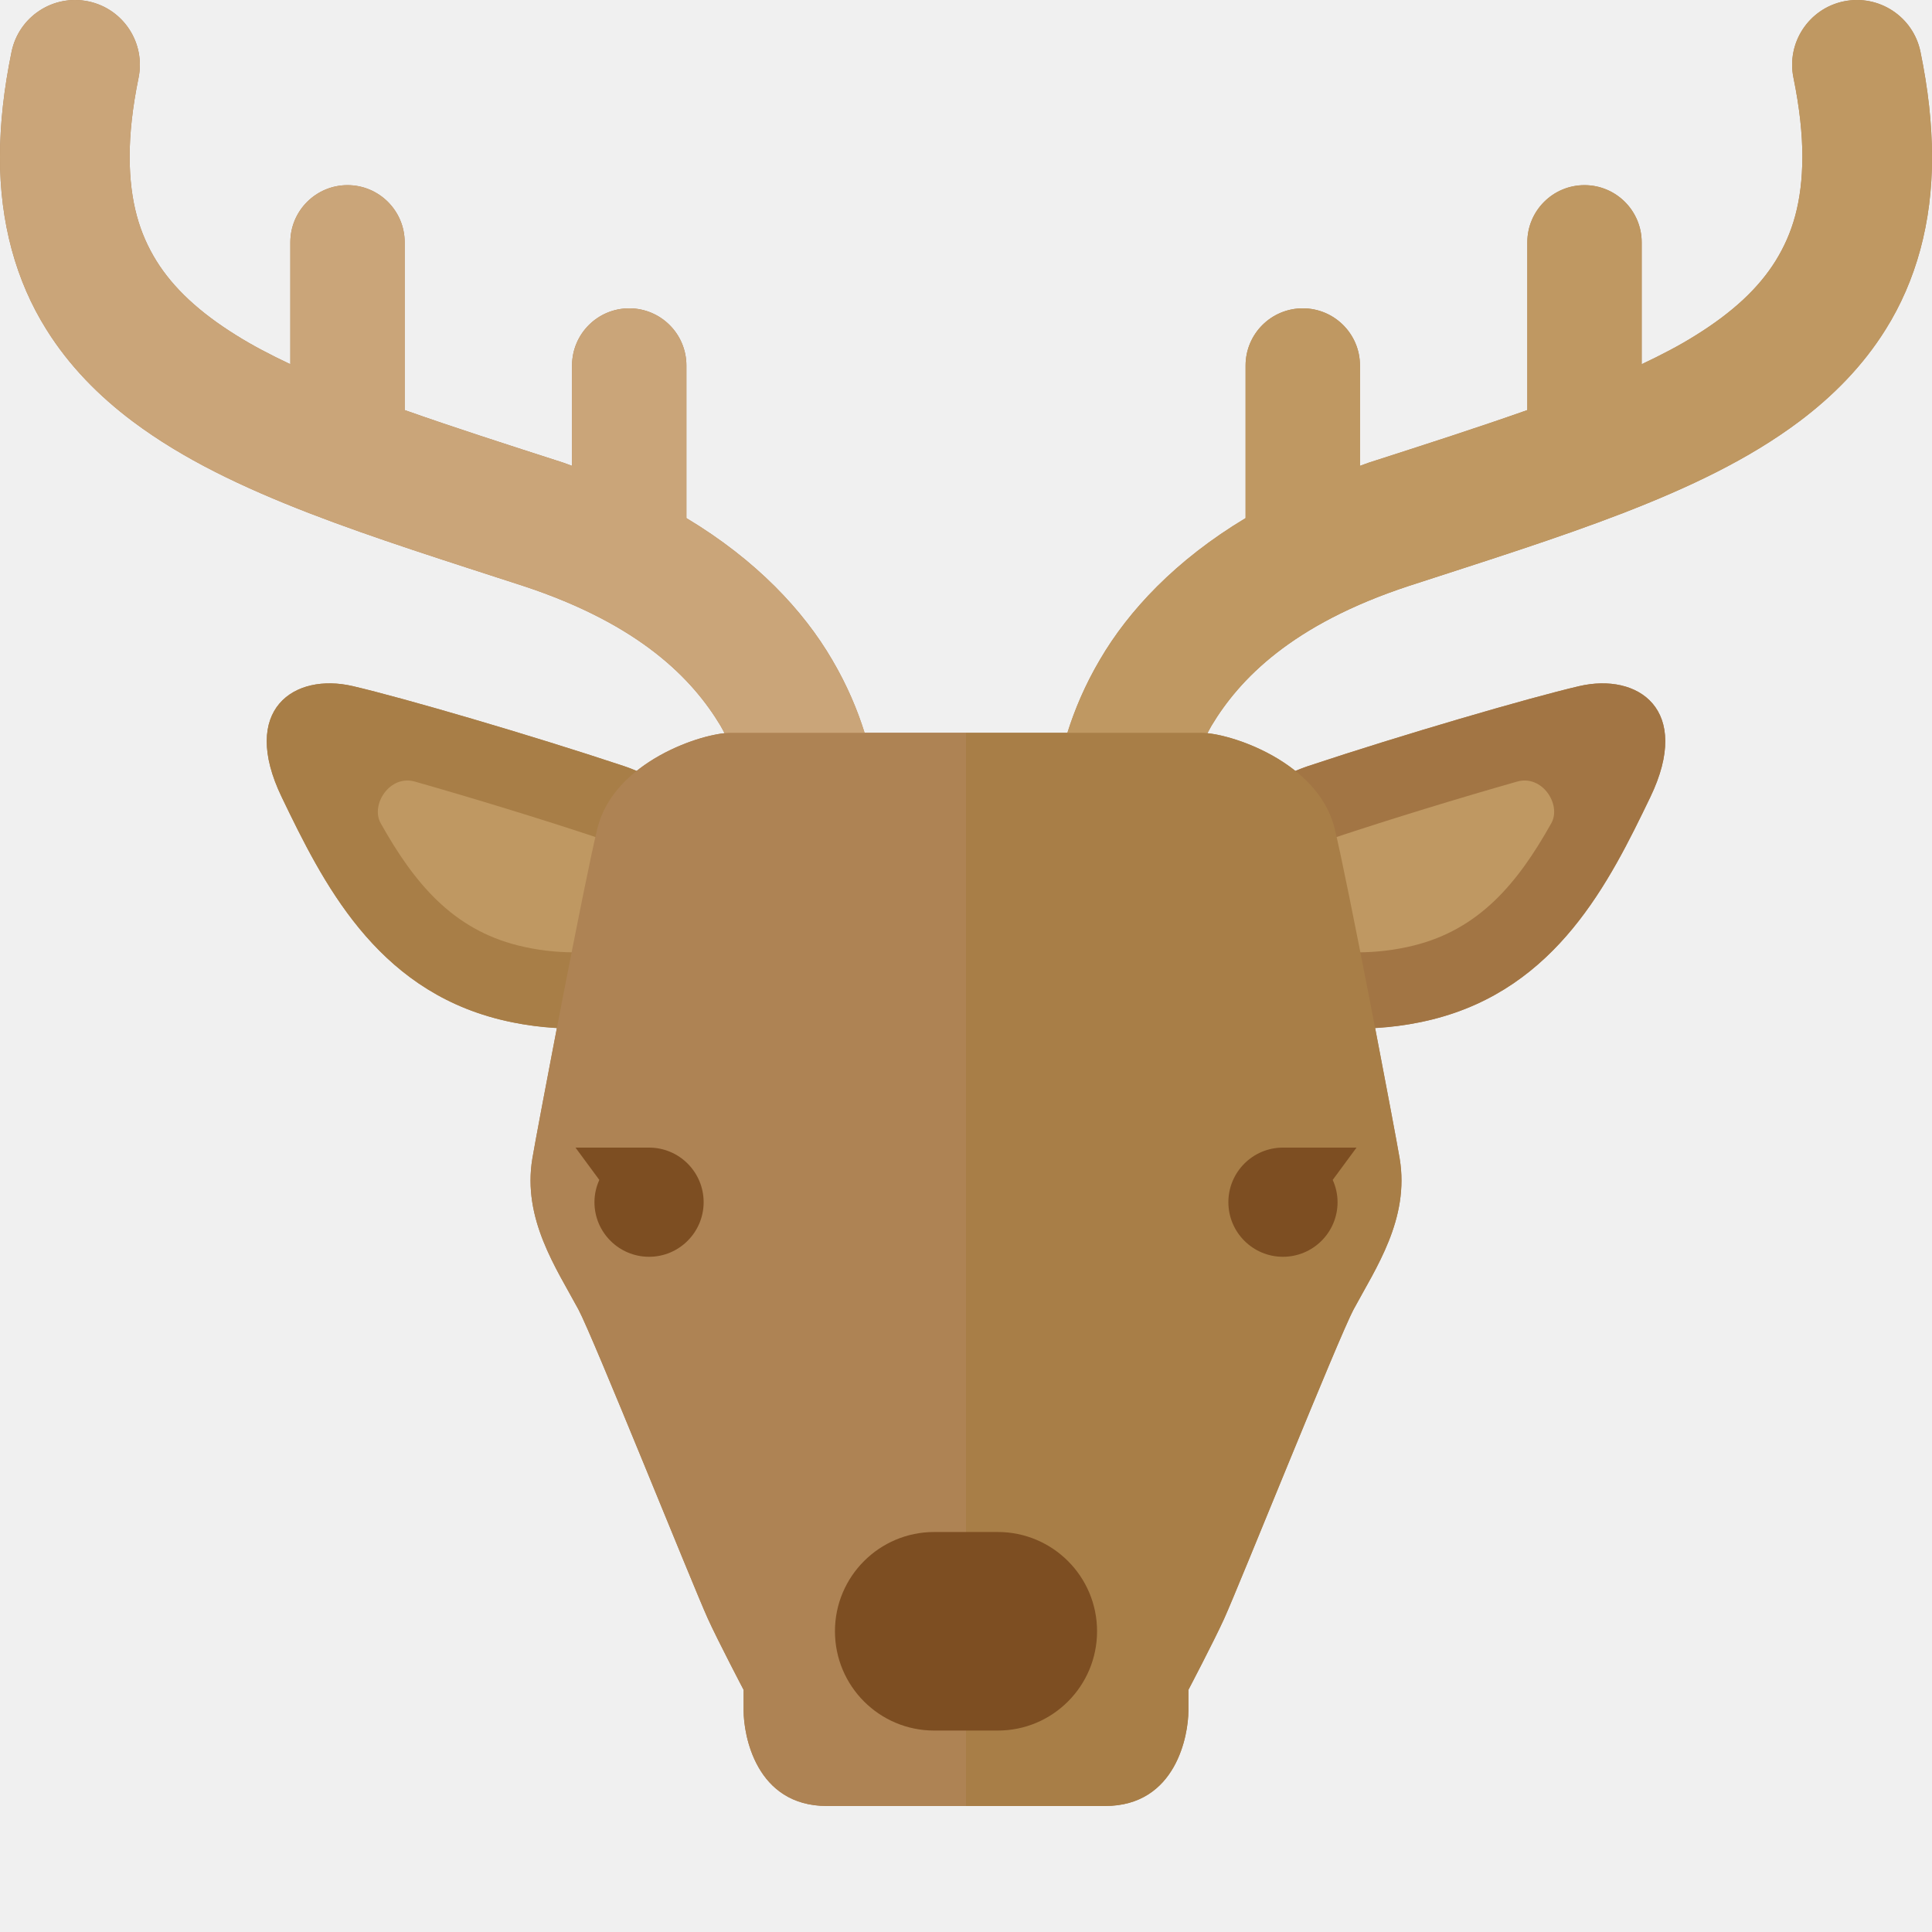
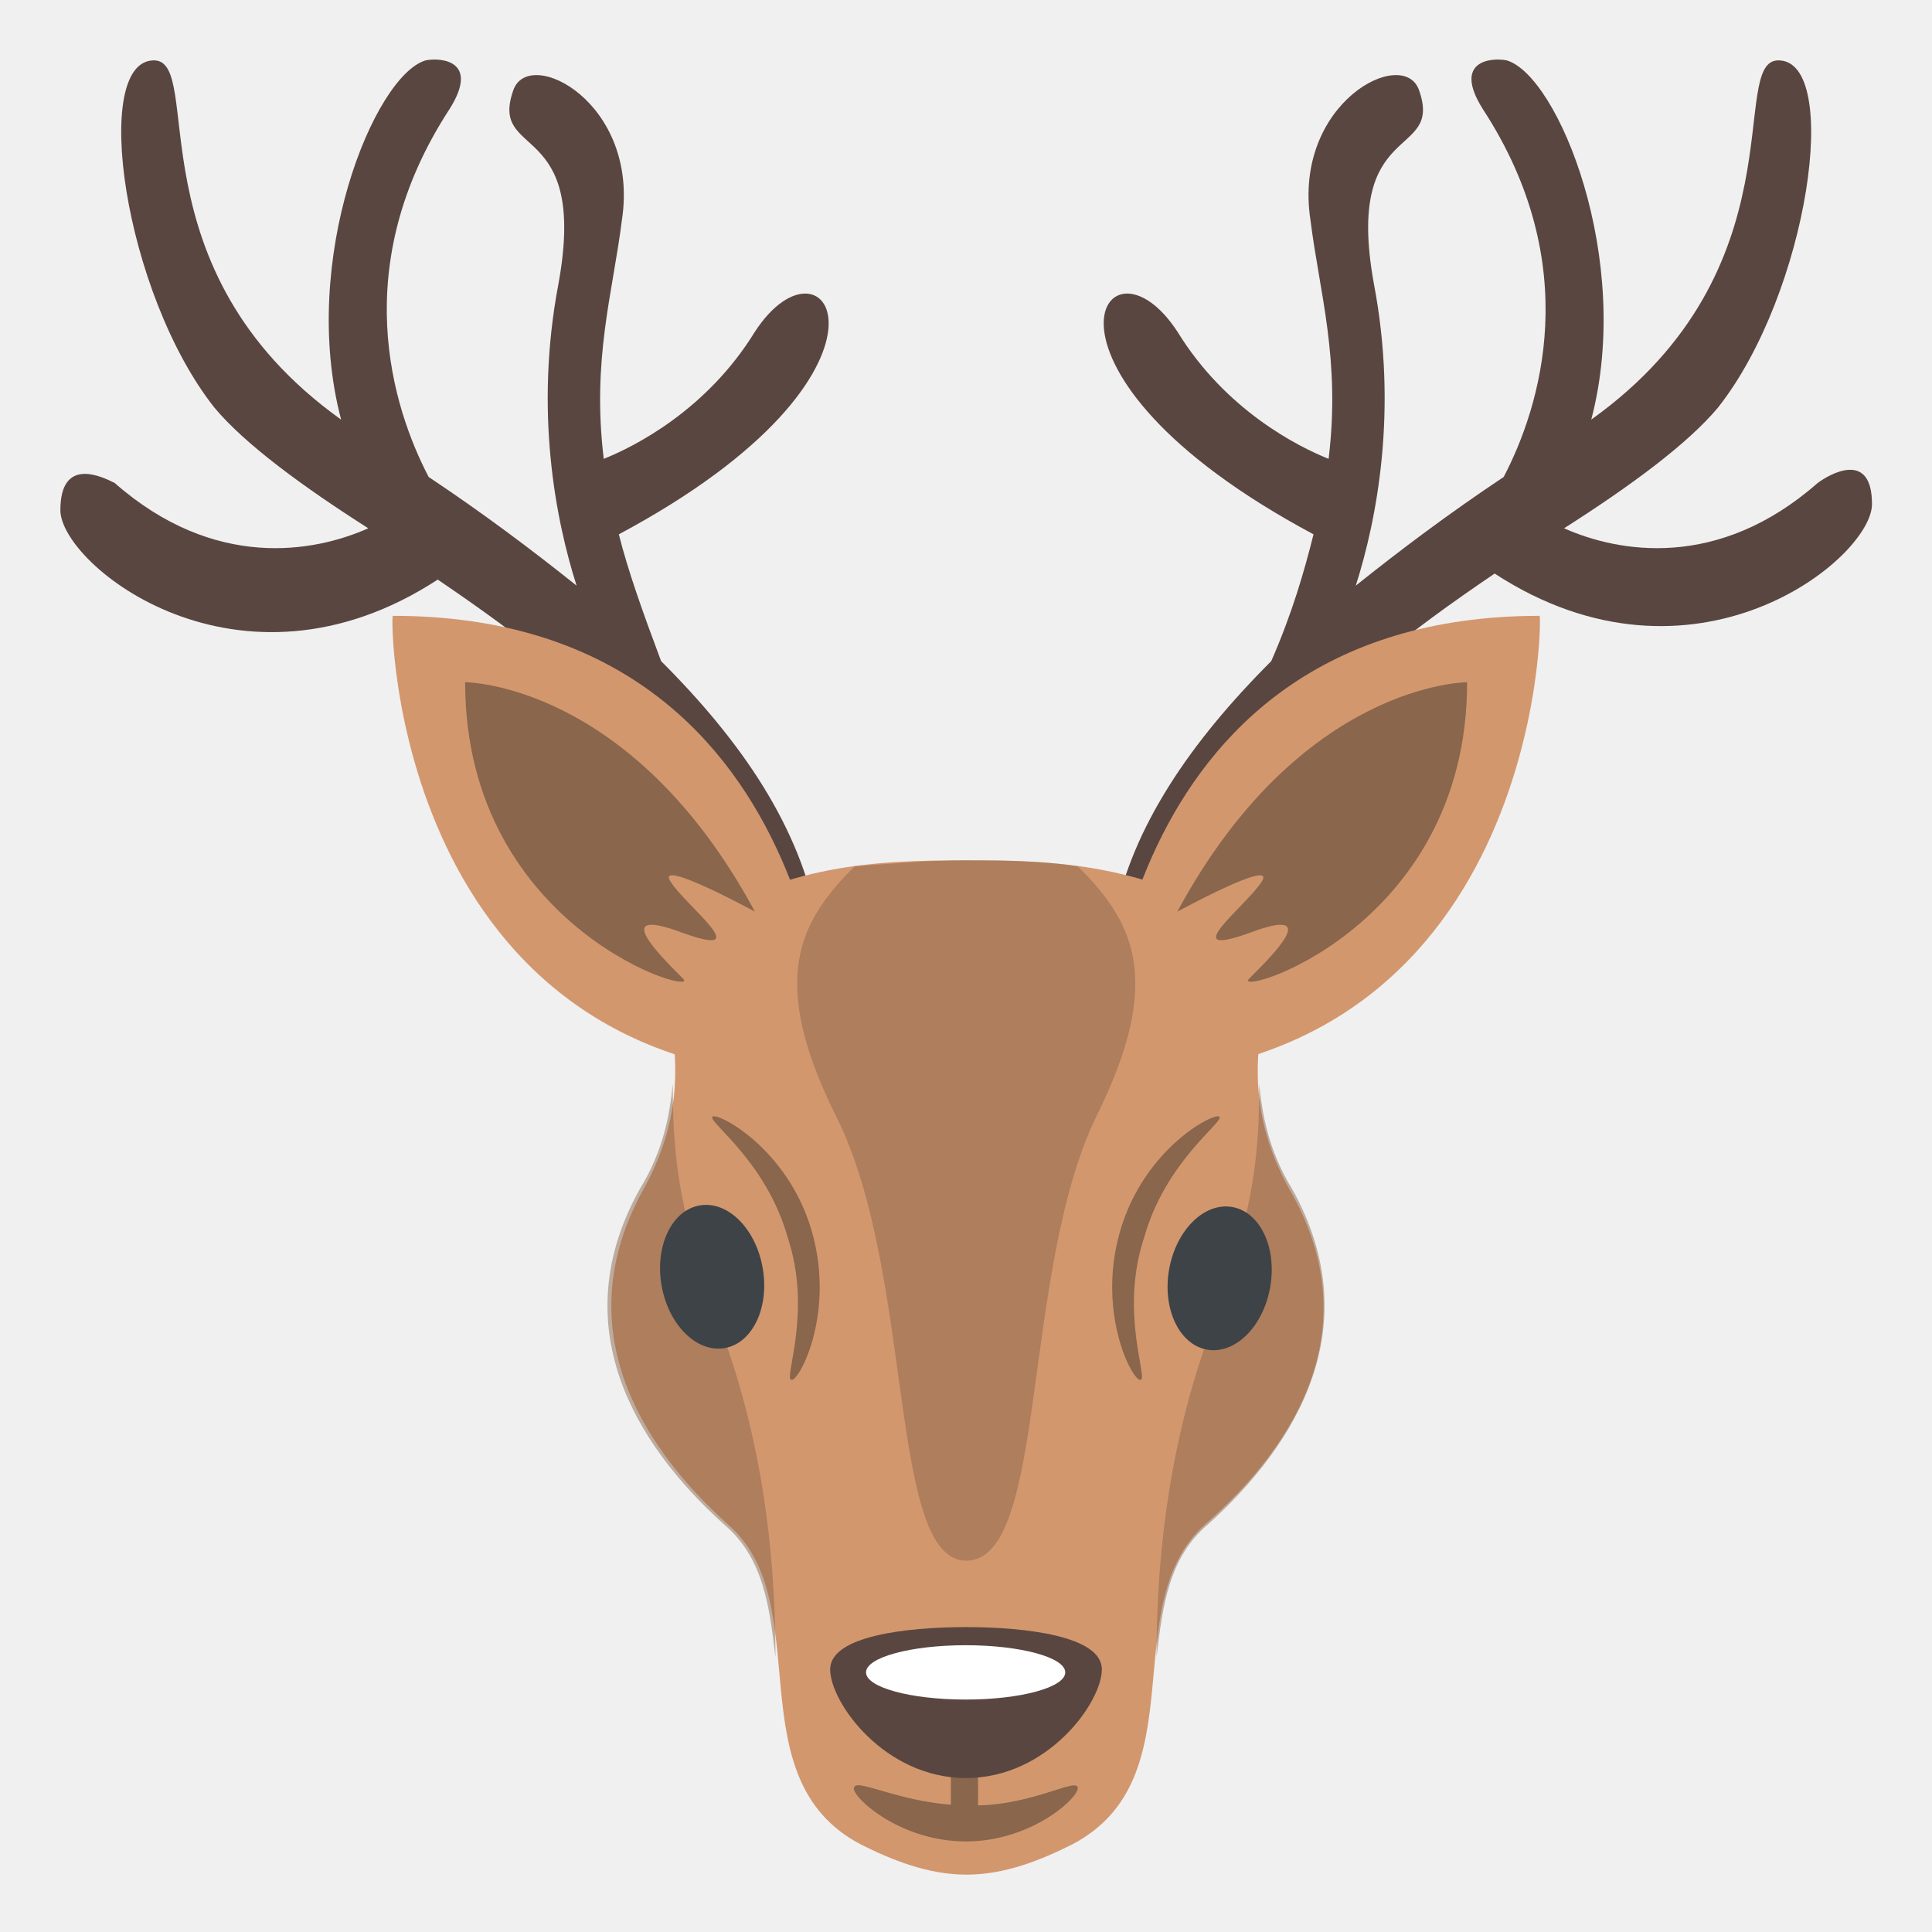
- <svg xmlns="http://www.w3.org/2000/svg" height="800px" width="800px" version="1.1" id="_x34_" viewBox="0 0 512 512" xml:space="preserve">
-   <g>
-     <path style="fill:#AE8354;" d="M508.937,13.702v0.006c-1.914-9.288-11.003-15.265-20.299-13.352   c-9.283,1.907-15.266,10.997-13.345,20.286c1.634,7.953,2.355,14.893,2.355,20.944c-0.05,11.992-2.622,20.305-7.089,27.53   c-4.48,7.207-11.345,13.625-21.193,19.745c-4.225,2.666-9.071,5.188-14.303,7.661V64.227c0-8.369-6.785-15.16-15.154-15.16   c-8.375,0-15.154,6.791-15.154,15.16v44.449c-12.805,4.529-26.897,9.065-41.969,13.917c-0.839,0.273-1.559,0.59-2.379,0.87V96.864   c0-8.369-6.791-15.154-15.154-15.154c-8.369,0-15.16,6.785-15.16,15.154v40.441c-18.583,11.159-31.059,24.598-38.596,37.508   c-4.064,6.902-6.76,13.476-8.605,19.391c-9.743,0-19.572,0-26.891,0s-17.148,0-26.89,0c-1.845-5.915-4.541-12.488-8.605-19.391   c-7.537-12.911-20.012-26.35-38.602-37.508V96.864c0-8.369-6.785-15.154-15.153-15.154c-8.366,0-15.154,6.785-15.154,15.154v26.598   c-0.82-0.28-1.54-0.597-2.38-0.87c-15.073-4.853-29.164-9.388-41.97-13.917V64.227c0-8.369-6.778-15.16-15.153-15.16   c-8.366,0-15.154,6.791-15.154,15.16v32.296c-5.232-2.473-10.075-4.995-14.309-7.661c-9.844-6.12-16.713-12.538-21.193-19.745   c-4.458-7.225-7.033-15.539-7.083-27.53c0-6.051,0.721-12.991,2.358-20.944c1.914-9.289-4.066-18.378-13.348-20.286   C14.07-1.557,4.987,4.42,3.07,13.708v-0.006C1.038,23.556,0.001,32.82,0.001,41.586c-0.059,17.279,4.212,32.849,12.283,45.71   c6.008,9.642,13.923,17.658,22.883,24.38c13.476,10.103,29.319,17.546,46.747,24.306c17.44,6.735,36.551,12.736,56.71,19.292   c31.133,10.233,44.97,24.822,52.302,37.017c0.404,0.684,0.714,1.342,1.081,2.014c-5.499,0.584-15.495,3.777-23.312,10.028   c-1.081-0.459-2.162-0.919-3.342-1.311c-24.737-8.233-58.422-18.062-71.839-21.187c-15.576-3.635-30.071,6.157-18.844,29.437   c10.845,22.498,24.722,50.637,57.707,58.882c5.256,1.318,10.336,1.982,15.21,2.255c-3.197,16.583-5.952,31.289-6.505,34.607   c-2.665,16.011,6.316,29.046,12.203,39.993c3.886,7.232,30.361,73.265,34.306,81.957c2.771,6.089,9.475,18.863,9.475,18.863   c0,1.764,0,3.112,0,4.28c0,0.422,0,0.889,0,1.243c0,6.312,3.156,25.256,22.1,25.256c18.937,0,36.837,0,36.837,0s17.9,0,36.837,0   c18.944,0,22.1-18.944,22.1-25.256c0-0.354,0-0.821,0-1.243c0-1.168,0-2.516,0-4.28c0,0,6.704-12.774,9.475-18.863   c3.945-8.692,30.42-74.725,34.302-81.957c5.89-10.947,14.874-23.982,12.209-39.993c-0.553-3.318-3.312-18.024-6.505-34.607   c4.871-0.273,9.947-0.938,15.204-2.255c32.985-8.245,46.865-36.383,57.713-58.882c11.22-23.28-3.268-33.072-18.851-29.437   c-13.42,3.125-47.102,12.954-71.836,21.187c-1.18,0.391-2.267,0.851-3.348,1.311c-7.81-6.25-17.806-9.444-23.305-10.028   c0.366-0.671,0.677-1.33,1.081-2.014c7.332-12.196,21.162-26.784,52.302-37.017c20.155-6.555,39.273-12.557,56.713-19.292   c17.427-6.76,33.265-14.204,46.747-24.306c8.953-6.722,16.869-14.738,22.877-24.38c8.071-12.861,12.346-28.431,12.283-45.71   C511.999,32.82,510.968,23.556,508.937,13.702z" />
-     <g>
-       <g>
-         <path style="fill:#CAA579;" d="M220.506,174.814c-7.537-12.911-20.012-26.35-38.602-37.508V96.864     c0-8.369-6.785-15.154-15.153-15.154c-8.366,0-15.154,6.785-15.154,15.154v26.598c-0.82-0.28-1.54-0.597-2.38-0.87     c-15.073-4.853-29.164-9.388-41.97-13.917V64.227c0-8.369-6.778-15.16-15.153-15.16c-8.366,0-15.154,6.791-15.154,15.16v32.296     c-5.232-2.473-10.075-4.995-14.309-7.661c-9.844-6.12-16.713-12.538-21.193-19.745c-4.458-7.225-7.033-15.539-7.083-27.53     c0-6.051,0.721-12.991,2.358-20.944c1.914-9.289-4.066-18.378-13.348-20.286C14.07-1.557,4.987,4.42,3.07,13.708v-0.006     C1.038,23.556,0.001,32.82,0.001,41.586c-0.059,17.279,4.212,32.849,12.283,45.71c6.008,9.642,13.923,17.658,22.883,24.38     c13.476,10.103,29.319,17.546,46.747,24.306c17.44,6.735,36.551,12.736,56.71,19.292c31.133,10.233,44.97,24.822,52.302,37.017     c7.25,12.215,7.642,23.008,7.623,24.772v0.249h0.019c-0.423,9.369,6.76,17.384,16.166,17.919     c9.463,0.54,17.583-6.698,18.123-16.173c0.013-0.298,0.043-0.975,0.043-1.995C232.895,211.235,231.901,194.173,220.506,174.814z" />
-         <path style="fill:#BF9862;" d="M291.497,174.814c7.537-12.911,20.012-26.35,38.596-37.508V96.864     c0-8.369,6.791-15.154,15.16-15.154c8.363,0,15.154,6.785,15.154,15.154v26.598c0.82-0.28,1.54-0.597,2.379-0.87     c15.073-4.853,29.164-9.388,41.969-13.917V64.227c0-8.369,6.778-15.16,15.154-15.16c8.369,0,15.154,6.791,15.154,15.16v32.296     c5.232-2.473,10.078-4.995,14.303-7.661c9.847-6.12,16.713-12.538,21.193-19.745c4.467-7.225,7.04-15.539,7.089-27.53     c0-6.051-0.721-12.991-2.355-20.944c-1.92-9.289,4.063-18.378,13.345-20.286c9.295-1.914,18.385,4.064,20.299,13.352v-0.006     c2.031,9.854,3.063,19.118,3.063,27.884c0.062,17.279-4.212,32.849-12.283,45.71c-6.008,9.642-13.923,17.658-22.877,24.38     c-13.482,10.103-29.32,17.546-46.747,24.306c-17.44,6.735-36.558,12.736-56.713,19.292c-31.14,10.233-44.97,24.822-52.302,37.017     c-7.25,12.215-7.642,23.008-7.623,24.772v0.249h-0.019c0.423,9.369-6.76,17.384-16.166,17.919     c-9.475,0.54-17.583-6.698-18.123-16.173c-0.013-0.298-0.043-0.975-0.043-1.995C279.108,211.235,280.102,194.173,291.497,174.814     z" />
-       </g>
-       <g>
-         <g>
-           <path style="fill:#A87E47;" d="M192.429,245.432c0-10.612-2.355-34.16-27.076-42.411c-24.737-8.233-58.422-18.062-71.839-21.187      c-15.576-3.635-30.071,6.157-18.844,29.437c10.845,22.498,24.722,50.637,57.707,58.882c32.976,8.251,60.053-7.058,60.053-7.058      V245.432z" />
-           <path style="fill:#BF9862;" d="M152.355,252.385c-5.138,0-10.208-0.615-15.082-1.833c-17.17-4.293-27.381-16.285-36.39-32.395      c-2.734-4.871,2.38-12.929,9.067-11.028c14.8,4.212,33.396,9.867,49.006,15.073c3.631,1.206,13.268,4.424,13.268,23.231v4.02      c-5.212,1.529-12.103,2.933-19.863,2.933C152.361,252.385,152.361,252.385,152.355,252.385z" />
-         </g>
-         <g>
-           <path style="fill:#A27544;" d="M319.574,245.432c0-10.612,2.355-34.16,27.076-42.411c24.734-8.233,58.416-18.062,71.836-21.187      c15.582-3.635,30.071,6.157,18.851,29.437c-10.848,22.498-24.729,50.637-57.713,58.882c-32.973,8.251-60.05-7.058-60.05-7.058      V245.432z" />
-           <path style="fill:#BF9862;" d="M359.648,252.385c5.138,0,10.208-0.615,15.085-1.833c17.167-4.293,27.375-16.285,36.384-32.395      c2.733-4.871-2.374-12.929-9.065-11.028c-14.806,4.212-33.396,9.867-49.009,15.073c-3.628,1.206-13.265,4.424-13.265,23.231      v4.02c5.213,1.529,12.103,2.933,19.857,2.933C359.636,252.385,359.636,252.385,359.648,252.385z" />
-         </g>
-       </g>
-       <g>
-         <path style="fill:#AE8354;" d="M256.002,194.205c-18.943,0-54.731,0-62.305,0c-7.58,0-30.941,7.574-35.362,25.25     c-3.243,12.997-15.99,79.987-17.254,87.561c-2.665,16.011,6.316,29.046,12.203,39.993c3.886,7.232,30.361,73.265,34.306,81.957     c2.771,6.089,9.475,18.863,9.475,18.863c0,19.732,0-0.795,0,5.524c0,6.312,3.156,25.256,22.1,25.256c18.937,0,36.837,0,36.837,0     V194.205z" />
-         <path style="fill:#A87E47;" d="M256.002,194.205c18.943,0,54.731,0,62.305,0c7.58,0,30.935,7.574,35.359,25.25     c3.243,12.997,15.992,79.987,17.26,87.561c2.665,16.011-6.319,29.046-12.209,39.993c-3.883,7.232-30.357,73.265-34.302,81.957     c-2.771,6.089-9.475,18.863-9.475,18.863c0,19.732,0-0.795,0,5.524c0,6.312-3.156,25.256-22.1,25.256     c-18.937,0-36.837,0-36.837,0V194.205z" />
-       </g>
-       <path style="fill:#7D4E22;" d="M290.733,432.297c0,14.545-11.78,26.319-26.306,26.319h-16.85    c-14.526,0-26.306-11.774-26.306-26.319l0,0c0-14.52,11.78-26.3,26.306-26.3h16.85    C278.953,405.997,290.733,417.777,290.733,432.297L290.733,432.297z" />
-       <g>
-         <path style="fill:#7D4E22;" d="M172.013,304.127h-19.499l6.309,8.562c-0.817,1.808-1.287,3.796-1.287,5.902     c0,7.984,6.481,14.47,14.477,14.47c7.978,0,14.458-6.486,14.458-14.47C186.471,310.607,179.99,304.127,172.013,304.127z" />
-         <path style="fill:#7D4E22;" d="M359.493,304.127H339.99c-7.978,0-14.458,6.48-14.458,14.464c0,7.984,6.48,14.47,14.458,14.47     c7.996,0,14.477-6.486,14.477-14.47c0-2.106-0.473-4.094-1.286-5.902L359.493,304.127z" />
-       </g>
+ <svg xmlns="http://www.w3.org/2000/svg" width="16" height="16" viewBox="0 0 16 16" fill="none">
+   <g id="deer-svgrepo-com (1)" clip-path="url(#clip0_1701_692)">
+     <g id="Group">
+       <path id="Vector" d="M5.475 5.475C5.325 5.075 5.2 4.725 5.125 4.425C7.65 3.075 6.85 1.825 6.25 2.75C5.85 3.4 5.25 3.7 5 3.8C4.9 2.975 5.075 2.425 5.15 1.825C5.3 0.85 4.375 0.375 4.25 0.75C4.05 1.325 4.875 0.975 4.625 2.35C4.425 3.4 4.6 4.3 4.775 4.85C4.4 4.55 4 4.25 3.55 3.95C3.25 3.375 2.875 2.2 3.725 0.9C3.975 0.5 3.65 0.475 3.525 0.5C3.1 0.625 2.475 2.15 2.825 3.475C1.075 2.225 1.7 0.5 1.275 0.5C0.75 0.5 1.025 2.425 1.775 3.375C2.025 3.675 2.5 4.025 3.05 4.375C2.6 4.575 1.775 4.725 0.95 4C0.85 3.95 0.5 3.775 0.5 4.225C0.5 4.675 1.975 5.875 3.625 4.8C4.325 5.275 5.025 5.8 5.325 6.35L6.775 7.65C6.625 6.85 6.15 6.15 5.475 5.475Z" fill="#594640" />
+       <path id="Vector_2" d="M10.528 5.475C10.703 5.075 10.803 4.725 10.878 4.425C8.353 3.075 9.153 1.825 9.753 2.75C10.153 3.4 10.753 3.7 11.003 3.8C11.103 2.975 10.928 2.425 10.853 1.825C10.703 0.85 11.628 0.375 11.753 0.75C11.953 1.325 11.128 0.975 11.378 2.35C11.578 3.4 11.403 4.3 11.228 4.85C11.603 4.55 12.003 4.25 12.453 3.95C12.753 3.375 13.128 2.2 12.278 0.9C12.028 0.5 12.353 0.475 12.478 0.5C12.903 0.625 13.528 2.15 13.178 3.475C14.928 2.225 14.303 0.5 14.728 0.5C15.253 0.5 14.978 2.425 14.228 3.375C13.978 3.675 13.503 4.025 12.953 4.375C13.403 4.575 14.228 4.725 15.053 4C15.153 3.925 15.503 3.725 15.503 4.175C15.503 4.625 14.028 5.825 12.378 4.75C11.678 5.225 10.978 5.75 10.678 6.3L9.228 7.6C9.378 6.85 9.853 6.15 10.528 5.475Z" fill="#594640" />
+     </g>
+     <path id="Vector_3" d="M10.679 9.85C10.054 8.725 10.804 8.025 10.329 7.7C9.529 7.15 8.729 7.125 8.004 7.125C7.279 7.125 6.479 7.15 5.679 7.7C5.204 8 5.954 8.725 5.329 9.85C4.704 10.975 5.279 11.95 6.029 12.625C6.779 13.275 6.079 14.725 7.129 15.275C7.379 15.4 7.679 15.525 8.004 15.525C8.329 15.525 8.629 15.4 8.879 15.275C9.929 14.725 9.229 13.3 9.979 12.625C10.754 11.95 11.329 10.975 10.679 9.85Z" fill="#D3976E" />
+     <path id="Vector_4" opacity="0.5" d="M10.428 8.975C10.453 9.225 10.503 9.525 10.703 9.85C11.328 10.975 10.753 11.95 10.003 12.625C9.678 12.9 9.628 13.3 9.578 13.725C9.578 13.125 9.628 12.05 10.053 10.95C10.403 9.975 10.428 9.5 10.428 8.975Z" fill="#89664C" />
+     <path id="Vector_5" opacity="0.5" d="M5.572 8.975C5.547 9.225 5.497 9.525 5.297 9.85C4.672 10.975 5.247 11.95 5.997 12.625C6.322 12.9 6.372 13.3 6.422 13.725C6.422 13.125 6.372 12.05 5.947 10.95C5.597 9.975 5.572 9.5 5.572 8.975Z" fill="#89664C" />
+     <path id="Vector_6" d="M6.878 8.925C6.878 8.925 6.878 5.1 3.253 5.1C3.228 5.1 3.253 8.925 6.878 8.925Z" fill="#D3976E" />
+     <path id="Vector_7" d="M3.852 5.65C3.852 5.65 5.227 5.65 6.252 7.55C6.252 7.55 5.427 7.1 5.552 7.3C5.677 7.5 6.277 7.95 5.652 7.725C5.052 7.5 5.452 7.9 5.652 8.1C5.852 8.275 3.852 7.725 3.852 5.65Z" fill="#89664C" />
+     <path id="Vector_8" d="M9.125 8.925C9.125 8.925 9.125 5.1 12.75 5.1C12.775 5.1 12.75 8.925 9.125 8.925Z" fill="#D3976E" />
+     <g id="Group_2">
+       <path id="Vector_9" d="M12.15 5.65C12.15 5.65 10.775 5.65 9.75 7.55C9.75 7.55 10.575 7.1 10.45 7.3C10.325 7.5 9.725 7.95 10.35 7.725C10.95 7.5 10.55 7.9 10.35 8.1C10.15 8.275 12.15 7.725 12.15 5.65Z" fill="#89664C" />
+       <path id="Vector_10" d="M8.925 14.8C8.95 14.875 8.55 15.25 8 15.25C7.425 15.25 7.025 14.85 7.075 14.8C7.1 14.725 7.5 14.95 8 14.95C8.5 14.975 8.9 14.725 8.925 14.8Z" fill="#89664C" />
+       <path id="Vector_11" d="M7.875 14.55H8.1V15.025H7.875V14.55Z" fill="#89664C" />
+     </g>
+     <path id="Vector_12" d="M8 13.475C7.5 13.475 6.875 13.55 6.875 13.825C6.875 14.1 7.325 14.725 8 14.725C8.675 14.725 9.125 14.1 9.125 13.825C9.125 13.55 8.5 13.475 8 13.475Z" fill="#594640" />
+     <path id="Vector_13" d="M7.997 14.075C8.453 14.075 8.822 13.974 8.822 13.85C8.822 13.726 8.453 13.625 7.997 13.625C7.541 13.625 7.172 13.726 7.172 13.85C7.172 13.974 7.541 14.075 7.997 14.075Z" fill="white" />
+     <g id="Group_3">
+       <path id="Vector_14" d="M6.002 11.164C6.233 11.124 6.374 10.826 6.316 10.5C6.259 10.173 6.025 9.942 5.794 9.983C5.562 10.023 5.422 10.321 5.479 10.647C5.537 10.974 5.771 11.205 6.002 11.164Z" fill="#3E4347" />
+       <path id="Vector_15" d="M10.519 10.66C10.577 10.334 10.436 10.036 10.205 9.996C9.974 9.955 9.74 10.186 9.682 10.513C9.625 10.839 9.766 11.137 9.997 11.177C10.228 11.218 10.462 10.987 10.519 10.66Z" fill="#3E4347" />
+     </g>
+     <g id="Group_4">
+       <path id="Vector_16" d="M5.899 9.25C5.874 9.3 6.349 9.625 6.524 10.25C6.724 10.85 6.499 11.4 6.549 11.425C6.599 11.475 6.924 10.9 6.724 10.2C6.524 9.5 5.924 9.2 5.899 9.25Z" fill="#89664C" />
+       <path id="Vector_17" d="M10.1 9.25C10.125 9.3 9.65 9.625 9.475 10.25C9.275 10.85 9.5 11.4 9.45 11.425C9.4 11.475 9.075 10.9 9.275 10.2C9.475 9.5 10.075 9.2 10.1 9.25Z" fill="#89664C" />
+       <path id="Vector_18" opacity="0.5" d="M7.077 7.175C6.627 7.625 6.352 8.1 6.927 9.25C7.577 10.55 7.352 12.925 8.002 12.925C8.677 12.925 8.452 10.55 9.077 9.25C9.652 8.1 9.377 7.625 8.927 7.175C8.602 7.125 8.302 7.125 8.002 7.125C7.702 7.125 7.402 7.15 7.077 7.175Z" fill="#89664C" />
    </g>
  </g>
+   <defs>
+     <clipPath id="clip0_1701_692">
+       <rect width="16" height="16" fill="white" />
+     </clipPath>
+   </defs>
</svg>
